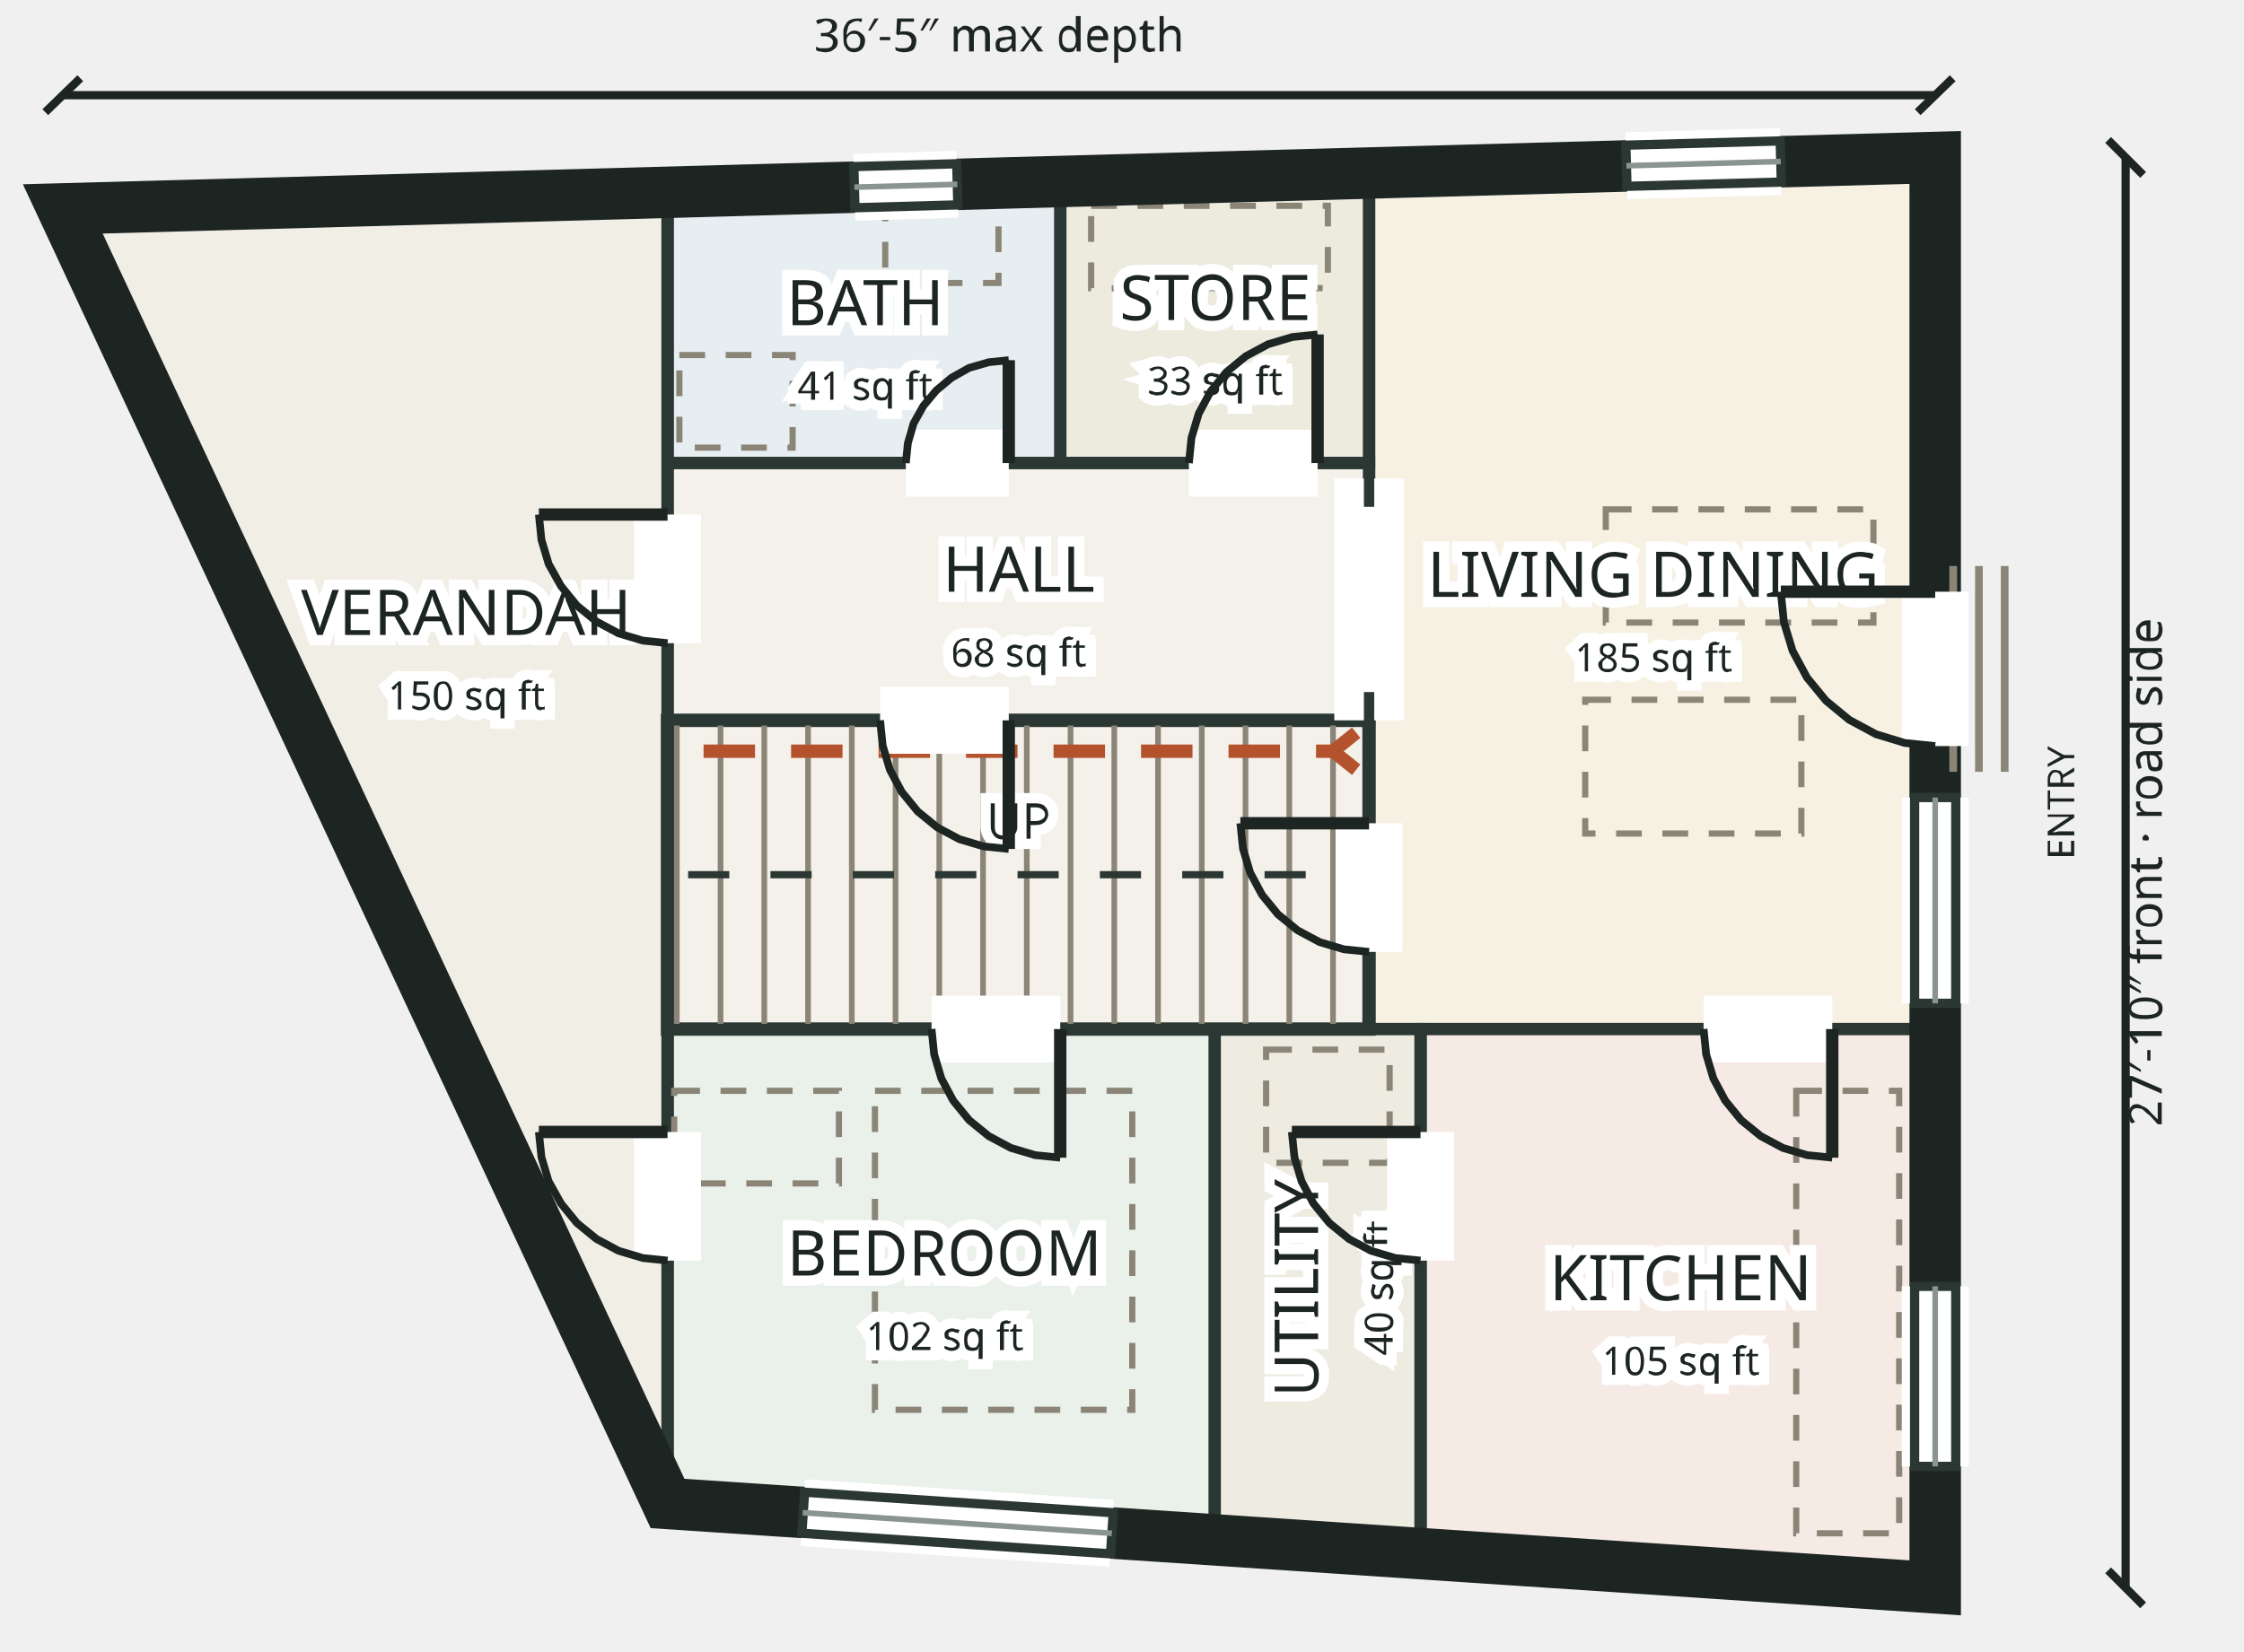
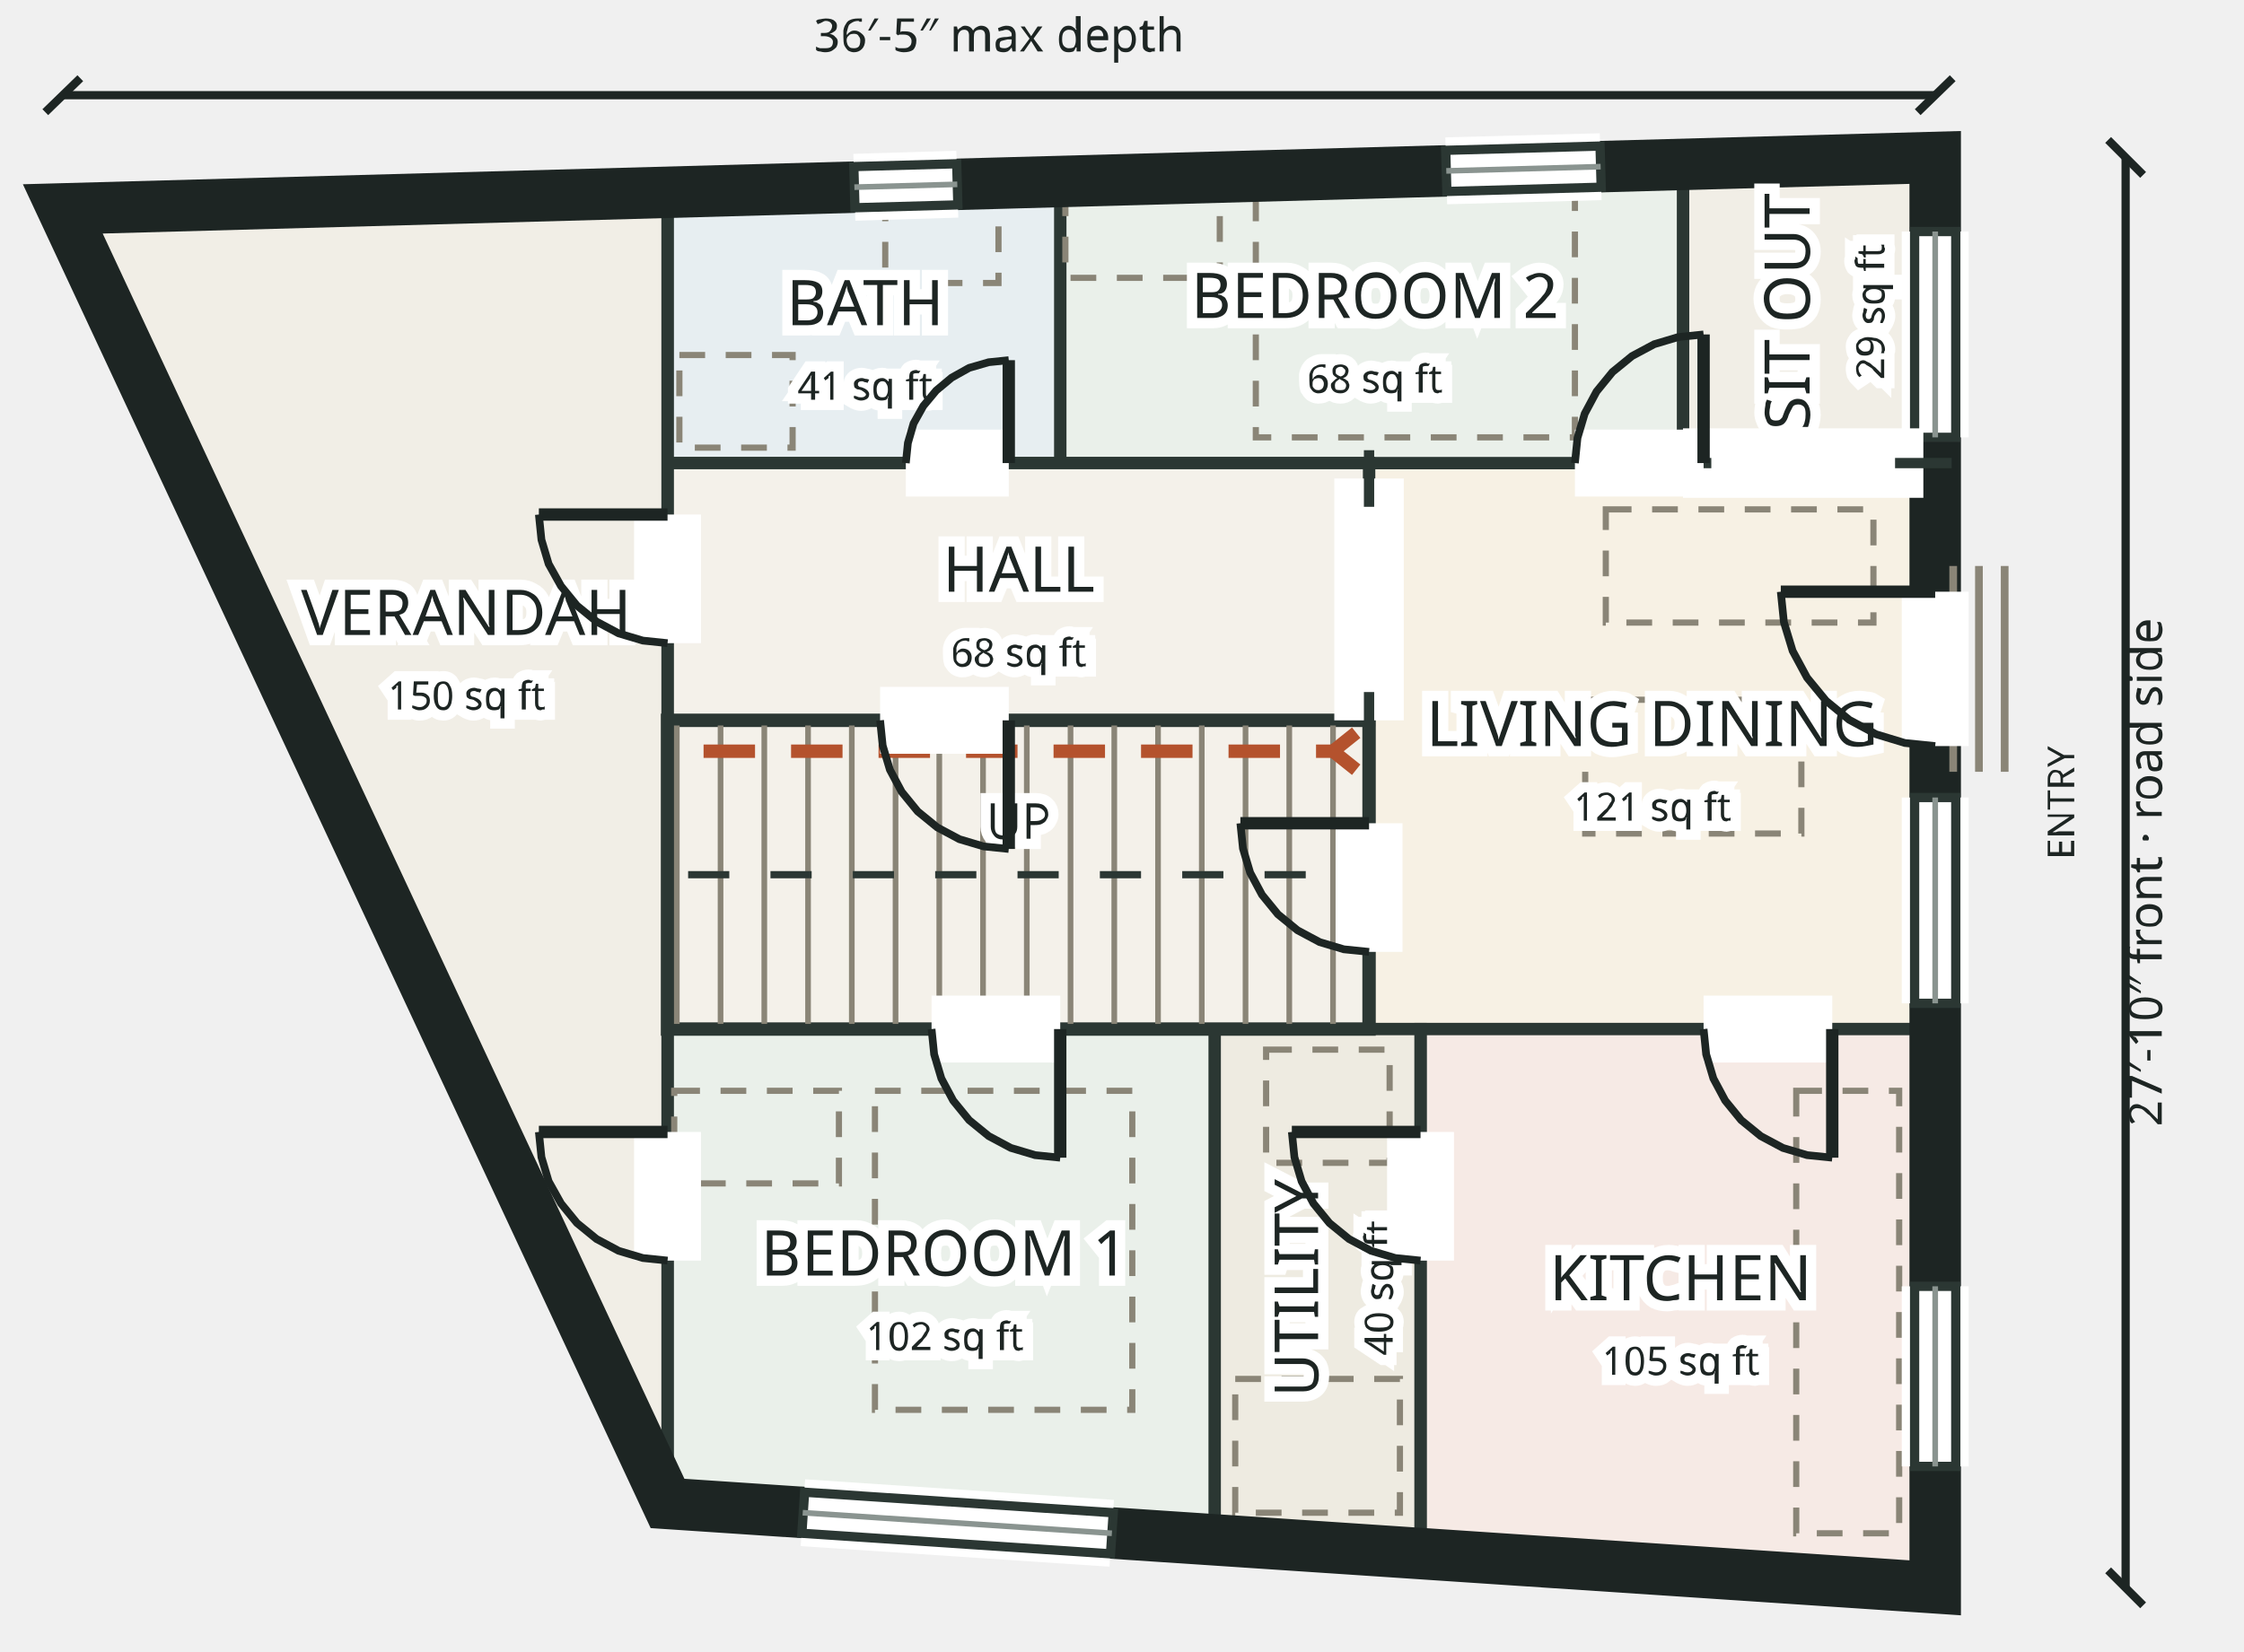
<svg xmlns="http://www.w3.org/2000/svg" viewBox="3.0 3.0 43.6 32.1" style="max-width:540px">
-   <path d="M 40.6 6.06 L 40.6 23 L 29.6 23 L 29.6 6.36 Z" fill="#f7f1e4" stroke="#2b3733" stroke-width="0.24" />
+   <path d="M 40.6 12 L 40.6 23 L 29.6 23 L 29.6 12 Z" fill="#f7f1e4" stroke="#2b3733" stroke-width="0.24" />
  <path d="M 40.6 23 L 40.6 33.86 L 30.6 33.2 L 30.6 23 Z" fill="#f6eae5" stroke="#2b3733" stroke-width="0.24" />
  <path d="M 30.6 23 L 30.6 33.2 L 26.6 32.93 L 26.6 23 Z" fill="#eeebe1" stroke="#2b3733" stroke-width="0.24" />
  <path d="M 26.6 23 L 26.6 32.93 L 15.97 32.22 L 15.97 23 Z" fill="#eaf0ea" stroke="#2b3733" stroke-width="0.24" />
-   <path d="M 29.6 6.36 L 29.6 12 L 23.6 12 L 23.6 6.53 Z" fill="#edeade" stroke="#2b3733" stroke-width="0.24" />
+   <path d="M 40.6 6.06 L 40.6 12 L 35.7 12 L 35.7 6.19 Z" fill="#f1eee6" stroke="#2b3733" stroke-width="0.24" />
+   <path d="M 35.7 6.19 L 35.7 12 L 23.6 12 L 23.6 6.53 Z" fill="#eaf0ea" stroke="#2b3733" stroke-width="0.24" />
  <path d="M 23.6 6.53 L 23.6 12 L 15.97 12 L 15.97 6.74 Z" fill="#e7eef1" stroke="#2b3733" stroke-width="0.24" />
  <path d="M 29.6 12 L 29.6 17 L 15.97 17 L 15.97 12 Z" fill="#f4f1ea" stroke="#2b3733" stroke-width="0.24" />
  <path d="M 15.97 6.74 L 15.97 32.22 L 4.22 7.06 Z" fill="#f1eee6" stroke="#2b3733" stroke-width="0.24" />
  <rect x="34.2" y="12.9" width="5.2" height="2.2" fill="none" stroke="#8a8577" stroke-width="0.12" stroke-dasharray="0.5 0.4" />
  <rect x="33.8" y="16.6" width="4.2" height="2.6" fill="none" stroke="#8a8577" stroke-width="0.12" stroke-dasharray="0.5 0.4" />
  <rect x="37.9" y="24.2" width="2" height="8.6" fill="none" stroke="#8a8577" stroke-width="0.12" stroke-dasharray="0.5 0.4" />
  <rect x="27.6" y="23.4" width="2.4" height="2.2" fill="none" stroke="#8a8577" stroke-width="0.12" stroke-dasharray="0.5 0.4" />
  <rect x="20" y="24.2" width="5" height="6.2" fill="none" stroke="#8a8577" stroke-width="0.12" stroke-dasharray="0.5 0.4" />
  <rect x="16.1" y="24.2" width="3.2" height="1.8" fill="none" stroke="#8a8577" stroke-width="0.12" stroke-dasharray="0.5 0.4" />
  <rect x="20.2" y="6.9" width="2.2" height="1.6" fill="none" stroke="#8a8577" stroke-width="0.12" stroke-dasharray="0.5 0.4" />
  <rect x="16.2" y="9.9" width="2.2" height="1.8" fill="none" stroke="#8a8577" stroke-width="0.12" stroke-dasharray="0.5 0.4" />
-   <rect x="24.2" y="7" width="4.6" height="1.6" fill="none" stroke="#8a8577" stroke-width="0.12" stroke-dasharray="0.5 0.4" />
+   <rect x="27.4" y="6.5" width="6.2" height="5" fill="none" stroke="#8a8577" stroke-width="0.12" stroke-dasharray="0.5 0.4" />
+   <rect x="23.7" y="6.6" width="3" height="1.8" fill="none" stroke="#8a8577" stroke-width="0.12" stroke-dasharray="0.5 0.4" />
+   <rect x="27" y="29.8" width="3.2" height="2.6" fill="none" stroke="#8a8577" stroke-width="0.12" stroke-dasharray="0.5 0.4" />
  <path d="M 40.6 6.06 L 40.6 33.86 L 15.97 32.22 L 4.22 7.06 Z" fill="none" stroke="#1d2523" stroke-width="1" />
  <rect x="15.97" y="17" width="13.63" height="6" fill="#f4f1ea" stroke="#2b3733" stroke-width="0.26" />
  <line x1="28.9" y1="17.1" x2="28.9" y2="22.9" stroke="#8a8577" stroke-width="0.11" />
  <line x1="28.05" y1="17.1" x2="28.05" y2="22.9" stroke="#8a8577" stroke-width="0.11" />
  <line x1="27.2" y1="17.1" x2="27.2" y2="22.9" stroke="#8a8577" stroke-width="0.11" />
  <line x1="26.35" y1="17.1" x2="26.35" y2="22.9" stroke="#8a8577" stroke-width="0.11" />
  <line x1="25.5" y1="17.1" x2="25.5" y2="22.9" stroke="#8a8577" stroke-width="0.11" />
  <line x1="24.65" y1="17.1" x2="24.65" y2="22.9" stroke="#8a8577" stroke-width="0.11" />
  <line x1="23.8" y1="17.1" x2="23.8" y2="22.9" stroke="#8a8577" stroke-width="0.11" />
  <line x1="22.95" y1="17.1" x2="22.95" y2="22.9" stroke="#8a8577" stroke-width="0.11" />
  <line x1="22.1" y1="17.1" x2="22.1" y2="22.9" stroke="#8a8577" stroke-width="0.11" />
  <line x1="21.25" y1="17.1" x2="21.25" y2="22.9" stroke="#8a8577" stroke-width="0.11" />
  <line x1="20.4" y1="17.1" x2="20.4" y2="22.9" stroke="#8a8577" stroke-width="0.11" />
  <line x1="19.55" y1="17.1" x2="19.55" y2="22.9" stroke="#8a8577" stroke-width="0.11" />
  <line x1="18.7" y1="17.1" x2="18.7" y2="22.9" stroke="#8a8577" stroke-width="0.11" />
  <line x1="17.85" y1="17.1" x2="17.85" y2="22.9" stroke="#8a8577" stroke-width="0.11" />
  <line x1="17" y1="17.1" x2="17" y2="22.9" stroke="#8a8577" stroke-width="0.11" />
  <line x1="16.15" y1="17.1" x2="16.15" y2="22.9" stroke="#8a8577" stroke-width="0.11" />
  <line x1="16.37" y1="20" x2="29.2" y2="20" stroke="#2b3733" stroke-width="0.14" stroke-dasharray="0.8 0.8" />
  <line x1="16.67" y1="17.6" x2="28.9" y2="17.6" stroke="#b4522d" stroke-width="0.26" stroke-dasharray="1 0.7" />
  <line x1="28.9" y1="17.6" x2="29.35" y2="17.24" stroke="#b4522d" stroke-width="0.26" />
  <line x1="28.9" y1="17.6" x2="29.35" y2="17.96" stroke="#b4522d" stroke-width="0.26" />
  <text x="22.79" y="19.3" font-size="0.95" fill="#1d2523" text-anchor="middle" font-family="system-ui,sans-serif" stroke="#fff" stroke-width="0.4" paint-order="stroke">UP</text>
  <line x1="40.95" y1="14" x2="40.95" y2="18" stroke="#8a8577" stroke-width="0.15" />
  <line x1="41.45" y1="14" x2="41.45" y2="18" stroke="#8a8577" stroke-width="0.15" />
  <line x1="41.95" y1="14" x2="41.95" y2="18" stroke="#8a8577" stroke-width="0.15" />
  <text x="43.3" y="18.6" font-size="0.72" fill="#1d2523" text-anchor="middle" font-family="system-ui,sans-serif" transform="rotate(-90 43.3 18.6)">ENTRY</text>
-   <g transform="translate(35.12 14.6)">
+   <g transform="translate(35.1 17.5)">
    <text x="0" y="0" font-size="1.22" fill="#1d2523" text-anchor="middle" font-family="system-ui,sans-serif" stroke="#fff" stroke-width="0.4" paint-order="stroke">LIVING DINING</text>
-     <text x="0" y="1.45" font-size="0.76" fill="#1d2523" text-anchor="middle" font-family="system-ui,sans-serif" stroke="#fff" stroke-width="0.4" paint-order="stroke">185 sq ft</text>
+     <text x="0" y="1.45" font-size="0.76" fill="#1d2523" text-anchor="middle" font-family="system-ui,sans-serif" stroke="#fff" stroke-width="0.4" paint-order="stroke">121 sq ft</text>
  </g>
  <g transform="translate(35.65 28.27)">
    <text x="0" y="0" font-size="1.22" fill="#1d2523" text-anchor="middle" font-family="system-ui,sans-serif" stroke="#fff" stroke-width="0.4" paint-order="stroke">KITCHEN</text>
    <text x="0" y="1.45" font-size="0.76" fill="#1d2523" text-anchor="middle" font-family="system-ui,sans-serif" stroke="#fff" stroke-width="0.4" paint-order="stroke">105 sq ft</text>
  </g>
  <g transform="translate(28.61 28.03) rotate(-90)">
    <text x="0" y="0" font-size="1.176" fill="#1d2523" text-anchor="middle" font-family="system-ui,sans-serif" stroke="#fff" stroke-width="0.4" paint-order="stroke">UTILITY</text>
    <text x="0" y="1.45" font-size="0.76" fill="#1d2523" text-anchor="middle" font-family="system-ui,sans-serif" stroke="#fff" stroke-width="0.4" paint-order="stroke">40 sq ft</text>
  </g>
  <g transform="translate(21.35 27.79)">
-     <text x="0" y="0" font-size="1.22" fill="#1d2523" text-anchor="middle" font-family="system-ui,sans-serif" stroke="#fff" stroke-width="0.4" paint-order="stroke">BEDROOM</text>
+     <text x="0" y="0" font-size="1.22" fill="#1d2523" text-anchor="middle" font-family="system-ui,sans-serif" stroke="#fff" stroke-width="0.4" paint-order="stroke">BEDROOM 1</text>
    <text x="0" y="1.45" font-size="0.76" fill="#1d2523" text-anchor="middle" font-family="system-ui,sans-serif" stroke="#fff" stroke-width="0.4" paint-order="stroke">102 sq ft</text>
  </g>
-   <g transform="translate(26.61 9.22)">
-     <text x="0" y="0" font-size="1.22" fill="#1d2523" text-anchor="middle" font-family="system-ui,sans-serif" stroke="#fff" stroke-width="0.4" paint-order="stroke">STORE</text>
-     <text x="0" y="1.45" font-size="0.76" fill="#1d2523" text-anchor="middle" font-family="system-ui,sans-serif" stroke="#fff" stroke-width="0.4" paint-order="stroke">33 sq ft</text>
+   <g transform="translate(38.16 9.06) rotate(-90)">
+     <text x="0" y="0" font-size="1.22" fill="#1d2523" text-anchor="middle" font-family="system-ui,sans-serif" stroke="#fff" stroke-width="0.4" paint-order="stroke">SIT OUT</text>
+     <text x="0" y="1.45" font-size="0.76" fill="#1d2523" text-anchor="middle" font-family="system-ui,sans-serif" stroke="#fff" stroke-width="0.4" paint-order="stroke">29 sq ft</text>
+   </g>
+   <g transform="translate(29.71 9.18)">
+     <text x="0" y="0" font-size="1.22" fill="#1d2523" text-anchor="middle" font-family="system-ui,sans-serif" stroke="#fff" stroke-width="0.4" paint-order="stroke">BEDROOM 2</text>
+     <text x="0" y="1.45" font-size="0.76" fill="#1d2523" text-anchor="middle" font-family="system-ui,sans-serif" stroke="#fff" stroke-width="0.4" paint-order="stroke">68 sq ft</text>
  </g>
  <g transform="translate(19.81 9.32)">
    <text x="0" y="0" font-size="1.22" fill="#1d2523" text-anchor="middle" font-family="system-ui,sans-serif" stroke="#fff" stroke-width="0.4" paint-order="stroke">BATH</text>
    <text x="0" y="1.45" font-size="0.76" fill="#1d2523" text-anchor="middle" font-family="system-ui,sans-serif" stroke="#fff" stroke-width="0.4" paint-order="stroke">41 sq ft</text>
  </g>
  <g transform="translate(22.79 14.5)">
    <text x="0" y="0" font-size="1.22" fill="#1d2523" text-anchor="middle" font-family="system-ui,sans-serif" stroke="#fff" stroke-width="0.4" paint-order="stroke">HALL</text>
    <text x="0" y="1.45" font-size="0.76" fill="#1d2523" text-anchor="middle" font-family="system-ui,sans-serif" stroke="#fff" stroke-width="0.4" paint-order="stroke">68 sq ft</text>
  </g>
  <g transform="translate(12.06 15.34)">
    <text x="0" y="0" font-size="1.22" fill="#1d2523" text-anchor="middle" font-family="system-ui,sans-serif" stroke="#fff" stroke-width="0.4" paint-order="stroke">VERANDAH</text>
    <text x="0" y="1.45" font-size="0.76" fill="#1d2523" text-anchor="middle" font-family="system-ui,sans-serif" stroke="#fff" stroke-width="0.4" paint-order="stroke">150 sq ft</text>
  </g>
+   <line x1="40.6" y1="7.5" x2="40.6" y2="11.5" stroke="#fff" stroke-width="1.3" />
+   <g transform="translate(40.6 9.5) rotate(90)">
+     <rect x="-2" y="-0.4" width="4" height="0.8" fill="#fff" stroke="#2b3733" stroke-width="0.18" />
+     <line x1="-2" y1="0" x2="2" y2="0" stroke="#8a9490" stroke-width="0.11" />
+   </g>
  <line x1="40.6" y1="18.5" x2="40.6" y2="22.5" stroke="#fff" stroke-width="1.3" />
  <g transform="translate(40.6 20.5) rotate(90)">
    <rect x="-2" y="-0.4" width="4" height="0.8" fill="#fff" stroke="#2b3733" stroke-width="0.18" />
    <line x1="-2" y1="0" x2="2" y2="0" stroke="#8a9490" stroke-width="0.11" />
  </g>
  <line x1="40.6" y1="28" x2="40.6" y2="31.5" stroke="#fff" stroke-width="1.3" />
  <g transform="translate(40.6 29.75) rotate(90)">
    <rect x="-1.75" y="-0.4" width="3.5" height="0.8" fill="#fff" stroke="#2b3733" stroke-width="0.18" />
    <line x1="-1.75" y1="0" x2="1.75" y2="0" stroke="#8a9490" stroke-width="0.11" />
  </g>
-   <line x1="34.6" y1="6.22" x2="37.6" y2="6.14" stroke="#fff" stroke-width="1.3" />
-   <g transform="translate(36.1 6.18) rotate(-1.58)">
+   <line x1="31.1" y1="6.32" x2="34.1" y2="6.24" stroke="#fff" stroke-width="1.3" />
+   <g transform="translate(32.6 6.28) rotate(-1.58)">
    <rect x="-1.5" y="-0.4" width="3" height="0.8" fill="#fff" stroke="#2b3733" stroke-width="0.18" />
    <line x1="-1.5" y1="0" x2="1.5" y2="0" stroke="#8a9490" stroke-width="0.11" />
  </g>
  <line x1="19.6" y1="6.64" x2="21.6" y2="6.58" stroke="#fff" stroke-width="1.3" />
  <g transform="translate(20.6 6.61) rotate(-1.58)">
    <rect x="-1" y="-0.4" width="2" height="0.8" fill="#fff" stroke="#2b3733" stroke-width="0.18" />
    <line x1="-1" y1="0" x2="1" y2="0" stroke="#8a9490" stroke-width="0.11" />
  </g>
  <line x1="24.6" y1="32.8" x2="18.6" y2="32.4" stroke="#fff" stroke-width="1.3" />
  <g transform="translate(21.6 32.6) rotate(-176.19)">
    <rect x="-3.01" y="-0.4" width="6.01" height="0.8" fill="#fff" stroke="#2b3733" stroke-width="0.18" />
    <line x1="-3.01" y1="0" x2="3.01" y2="0" stroke="#8a9490" stroke-width="0.11" />
  </g>
  <line x1="40.6" y1="14.5" x2="40.6" y2="17.5" stroke="#fff" stroke-width="1.3" />
  <line x1="40.6" y1="14.5" x2="37.6" y2="14.5" stroke="#1d2523" stroke-width="0.24" />
  <path d="M37.6 14.5 L37.66 15.09 L37.83 15.65 L38.11 16.17 L38.48 16.62 L38.93 16.99 L39.45 17.27 L40.01 17.44 L40.6 17.5" fill="none" stroke="#1d2523" stroke-width="0.15" />
  <line x1="38.6" y1="23" x2="36.1" y2="23" stroke="#fff" stroke-width="1.3" />
  <line x1="38.6" y1="23" x2="38.6" y2="25.5" stroke="#1d2523" stroke-width="0.24" />
  <path d="M38.6 25.5 L38.11 25.45 L37.64 25.31 L37.21 25.08 L36.83 24.77 L36.52 24.39 L36.29 23.96 L36.15 23.49 L36.1 23" fill="none" stroke="#1d2523" stroke-width="0.15" />
  <line x1="30.6" y1="25" x2="30.6" y2="27.5" stroke="#fff" stroke-width="1.3" />
  <line x1="30.6" y1="25" x2="28.1" y2="25" stroke="#1d2523" stroke-width="0.24" />
  <path d="M28.1 25 L28.15 25.49 L28.29 25.96 L28.52 26.39 L28.83 26.77 L29.21 27.08 L29.64 27.31 L30.11 27.45 L30.6 27.5" fill="none" stroke="#1d2523" stroke-width="0.15" />
  <line x1="29.6" y1="12.3" x2="29.6" y2="17" stroke="#fff" stroke-width="1.35" />
  <line x1="29.6" y1="11.75" x2="29.6" y2="12.85" stroke="#2b3733" stroke-width="0.2" />
  <line x1="29.6" y1="16.45" x2="29.6" y2="17.55" stroke="#2b3733" stroke-width="0.2" />
  <line x1="29.6" y1="19" x2="29.6" y2="21.5" stroke="#fff" stroke-width="1.3" />
  <line x1="29.6" y1="19" x2="27.1" y2="19" stroke="#1d2523" stroke-width="0.24" />
  <path d="M27.1 19 L27.15 19.49 L27.29 19.96 L27.52 20.39 L27.83 20.77 L28.21 21.08 L28.64 21.31 L29.11 21.45 L29.6 21.5" fill="none" stroke="#1d2523" stroke-width="0.15" />
-   <line x1="28.6" y1="12" x2="26.1" y2="12" stroke="#fff" stroke-width="1.3" />
-   <line x1="28.6" y1="12" x2="28.6" y2="9.5" stroke="#1d2523" stroke-width="0.24" />
-   <path d="M28.6 9.5 L28.11 9.55 L27.64 9.69 L27.21 9.92 L26.83 10.23 L26.52 10.61 L26.29 11.04 L26.15 11.51 L26.1 12" fill="none" stroke="#1d2523" stroke-width="0.15" />
+   <line x1="40.37" y1="12" x2="35.7" y2="12" stroke="#fff" stroke-width="1.35" />
+   <line x1="40.92" y1="12" x2="39.82" y2="12" stroke="#2b3733" stroke-width="0.2" />
+   <line x1="36.25" y1="12" x2="35.15" y2="12" stroke="#2b3733" stroke-width="0.2" />
+   <line x1="36.1" y1="12" x2="33.6" y2="12" stroke="#fff" stroke-width="1.3" />
+   <line x1="36.1" y1="12" x2="36.1" y2="9.5" stroke="#1d2523" stroke-width="0.24" />
+   <path d="M36.1 9.5 L35.61 9.55 L35.14 9.69 L34.71 9.92 L34.33 10.23 L34.02 10.61 L33.79 11.04 L33.65 11.51 L33.6 12" fill="none" stroke="#1d2523" stroke-width="0.15" />
  <line x1="22.6" y1="12" x2="20.6" y2="12" stroke="#fff" stroke-width="1.3" />
  <line x1="22.6" y1="12" x2="22.6" y2="10" stroke="#1d2523" stroke-width="0.24" />
  <path d="M22.6 10 L22.21 10.04 L21.83 10.15 L21.49 10.34 L21.19 10.59 L20.94 10.89 L20.75 11.23 L20.64 11.61 L20.6 12" fill="none" stroke="#1d2523" stroke-width="0.15" />
  <line x1="22.6" y1="17" x2="20.1" y2="17" stroke="#fff" stroke-width="1.3" />
  <line x1="22.6" y1="17" x2="22.6" y2="19.5" stroke="#1d2523" stroke-width="0.24" />
  <path d="M22.6 19.5 L22.11 19.45 L21.64 19.31 L21.21 19.08 L20.83 18.77 L20.52 18.39 L20.29 17.96 L20.15 17.49 L20.1 17" fill="none" stroke="#1d2523" stroke-width="0.15" />
  <line x1="23.6" y1="23" x2="21.1" y2="23" stroke="#fff" stroke-width="1.3" />
  <line x1="23.6" y1="23" x2="23.6" y2="25.5" stroke="#1d2523" stroke-width="0.24" />
  <path d="M23.6 25.5 L23.11 25.45 L22.64 25.31 L22.21 25.08 L21.83 24.77 L21.52 24.39 L21.29 23.96 L21.15 23.49 L21.1 23" fill="none" stroke="#1d2523" stroke-width="0.15" />
  <line x1="15.97" y1="13" x2="15.97" y2="15.5" stroke="#fff" stroke-width="1.3" />
  <line x1="15.97" y1="13" x2="13.47" y2="13" stroke="#1d2523" stroke-width="0.24" />
  <path d="M13.47 13 L13.52 13.49 L13.66 13.96 L13.9 14.39 L14.21 14.77 L14.59 15.08 L15.02 15.31 L15.49 15.45 L15.97 15.5" fill="none" stroke="#1d2523" stroke-width="0.15" />
  <line x1="15.97" y1="25" x2="15.97" y2="27.5" stroke="#fff" stroke-width="1.3" />
  <line x1="15.97" y1="25" x2="13.47" y2="25" stroke="#1d2523" stroke-width="0.24" />
  <path d="M13.47 25 L13.52 25.49 L13.66 25.96 L13.9 26.39 L14.21 26.77 L14.59 27.08 L15.02 27.31 L15.49 27.45 L15.97 27.5" fill="none" stroke="#1d2523" stroke-width="0.15" />
  <line x1="4.22" y1="4.85" x2="40.6" y2="4.85" stroke="#1d2523" stroke-width="0.16" />
  <line x1="3.88" y1="5.18" x2="4.56" y2="4.52" stroke="#1d2523" stroke-width="0.16" />
  <line x1="40.26" y1="5.18" x2="40.94" y2="4.52" stroke="#1d2523" stroke-width="0.16" />
  <text x="22.41" y="4" font-size="0.9" fill="#1d2523" text-anchor="middle" font-family="system-ui,sans-serif">36′-5″ max depth</text>
  <line x1="44.3" y1="6.06" x2="44.3" y2="33.86" stroke="#1d2523" stroke-width="0.16" />
  <line x1="43.96" y1="5.72" x2="44.64" y2="6.4" stroke="#1d2523" stroke-width="0.16" />
  <line x1="43.96" y1="33.52" x2="44.64" y2="34.2" stroke="#1d2523" stroke-width="0.16" />
  <text x="45" y="19.96" font-size="0.9" fill="#1d2523" text-anchor="middle" font-family="system-ui,sans-serif" transform="rotate(-90 45.0 19.959)">27′-10″ front · road side</text>
</svg>
